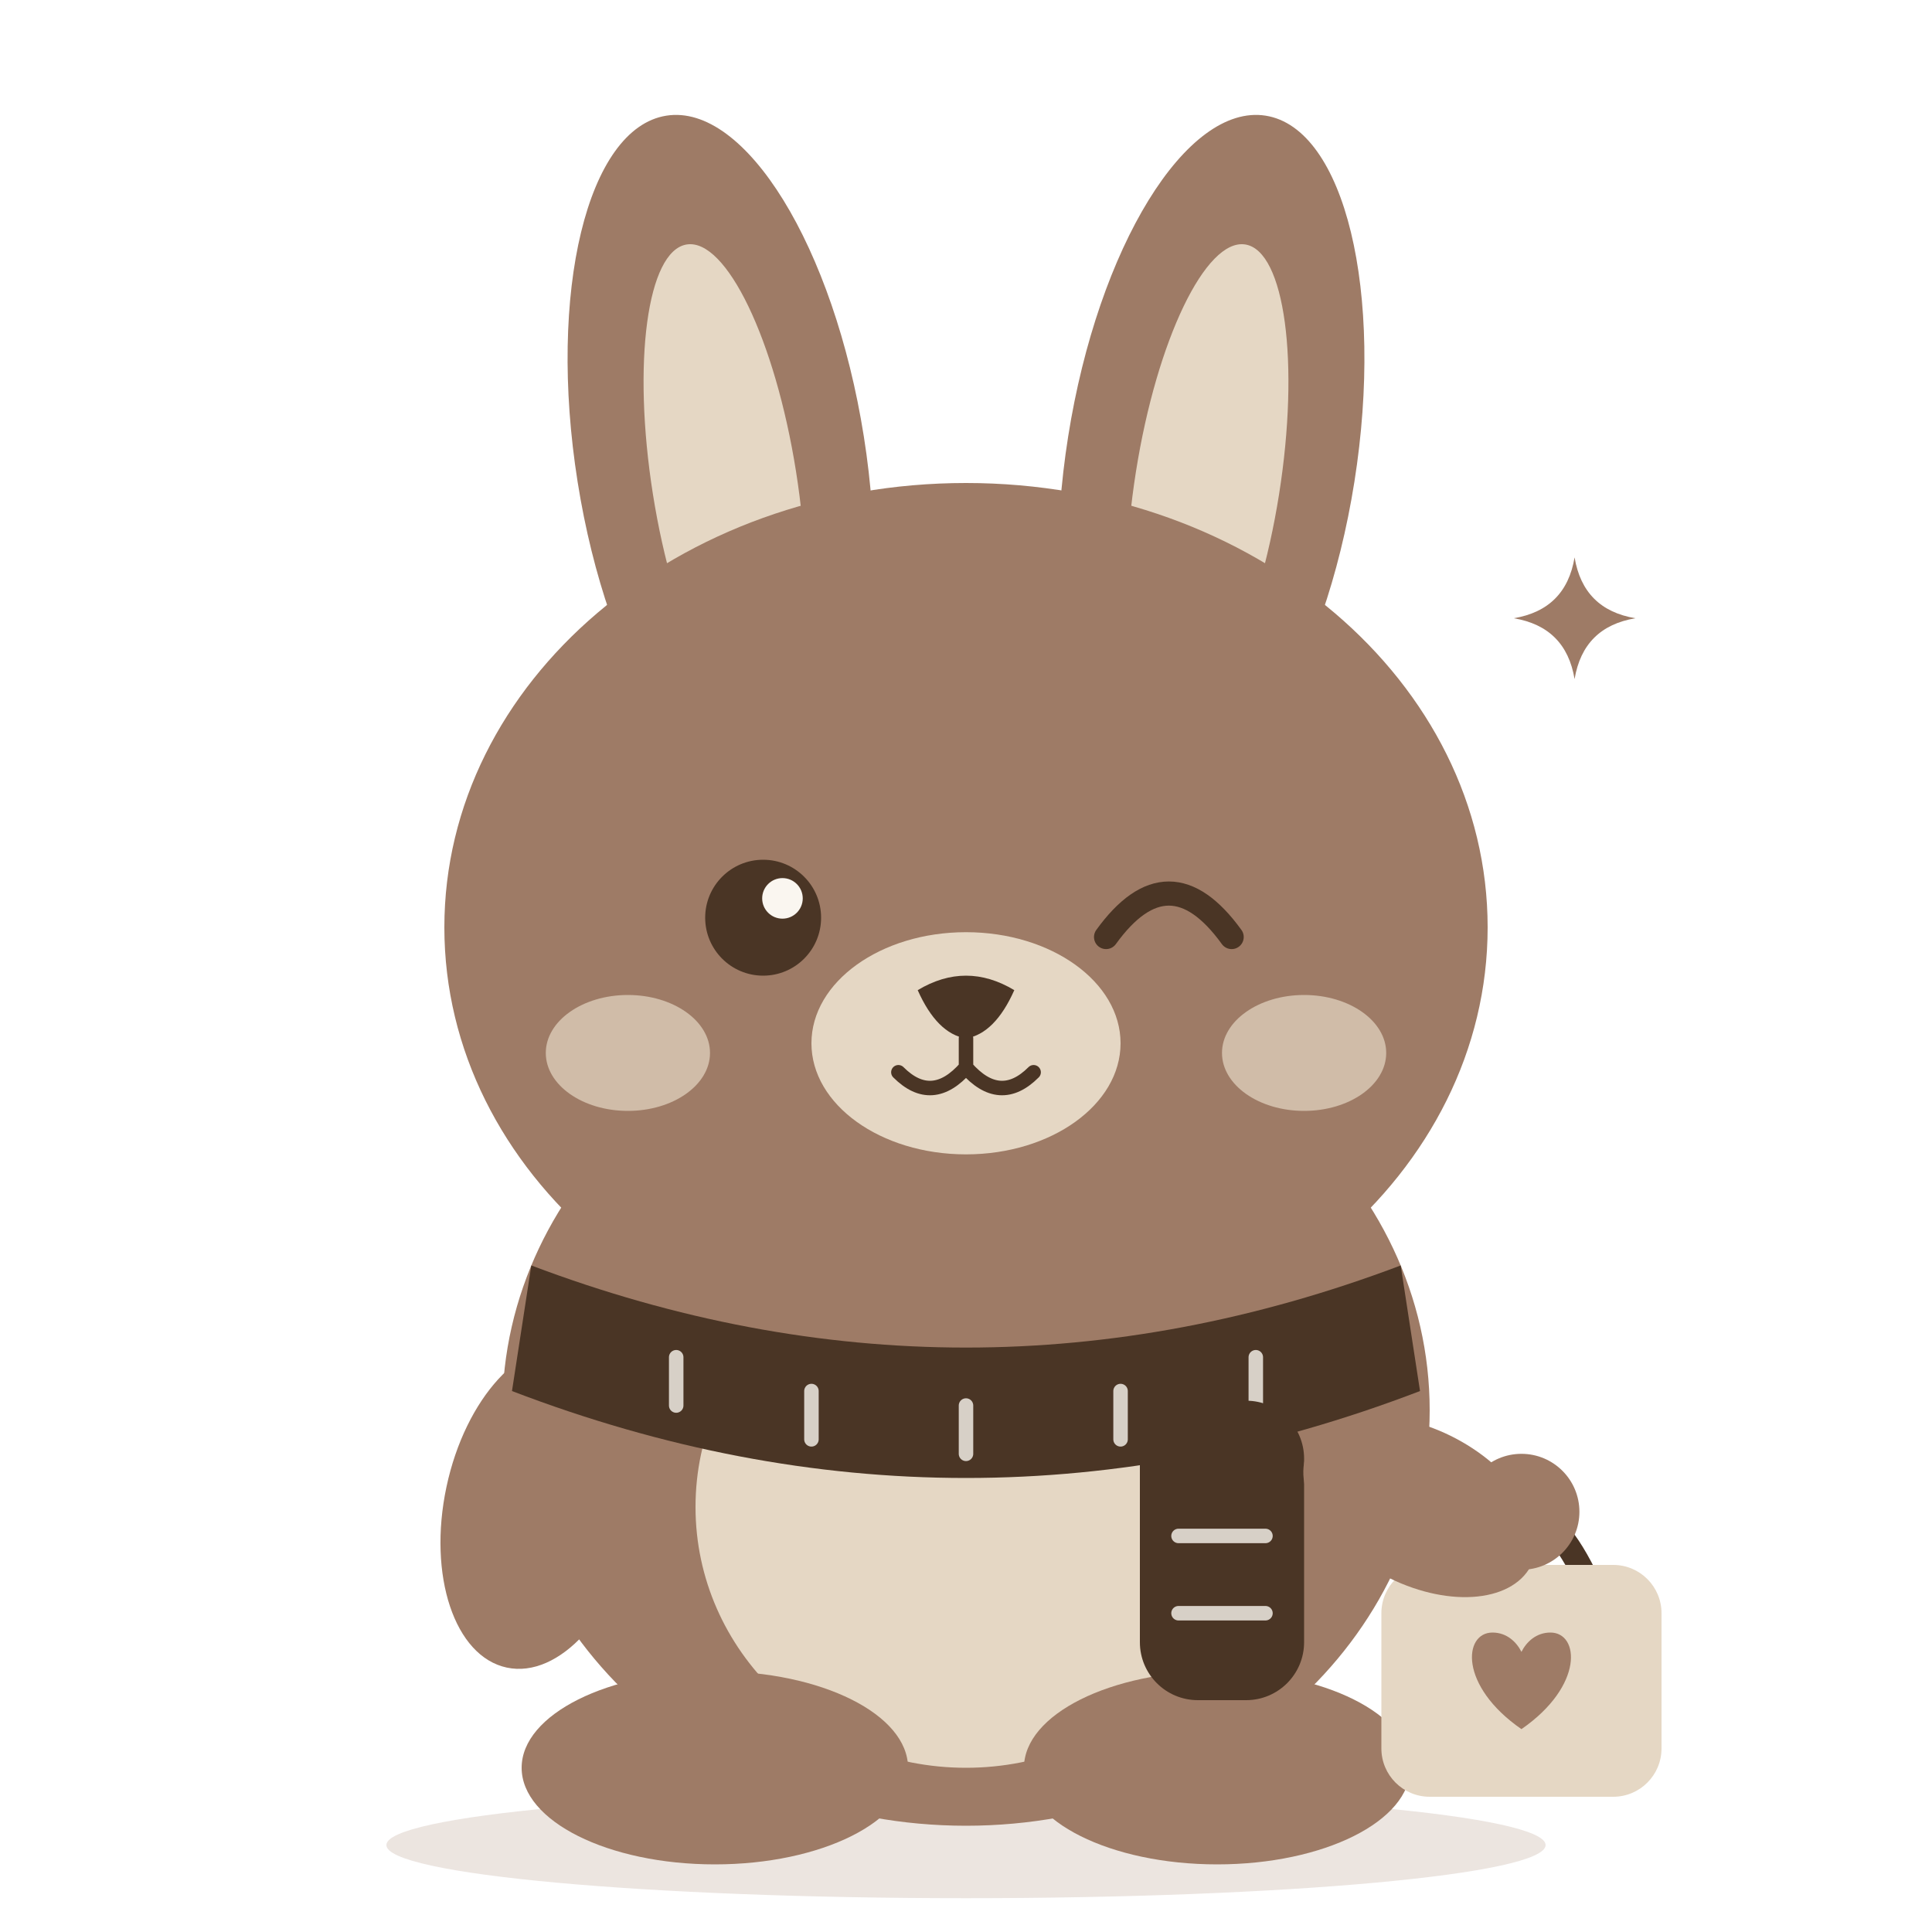
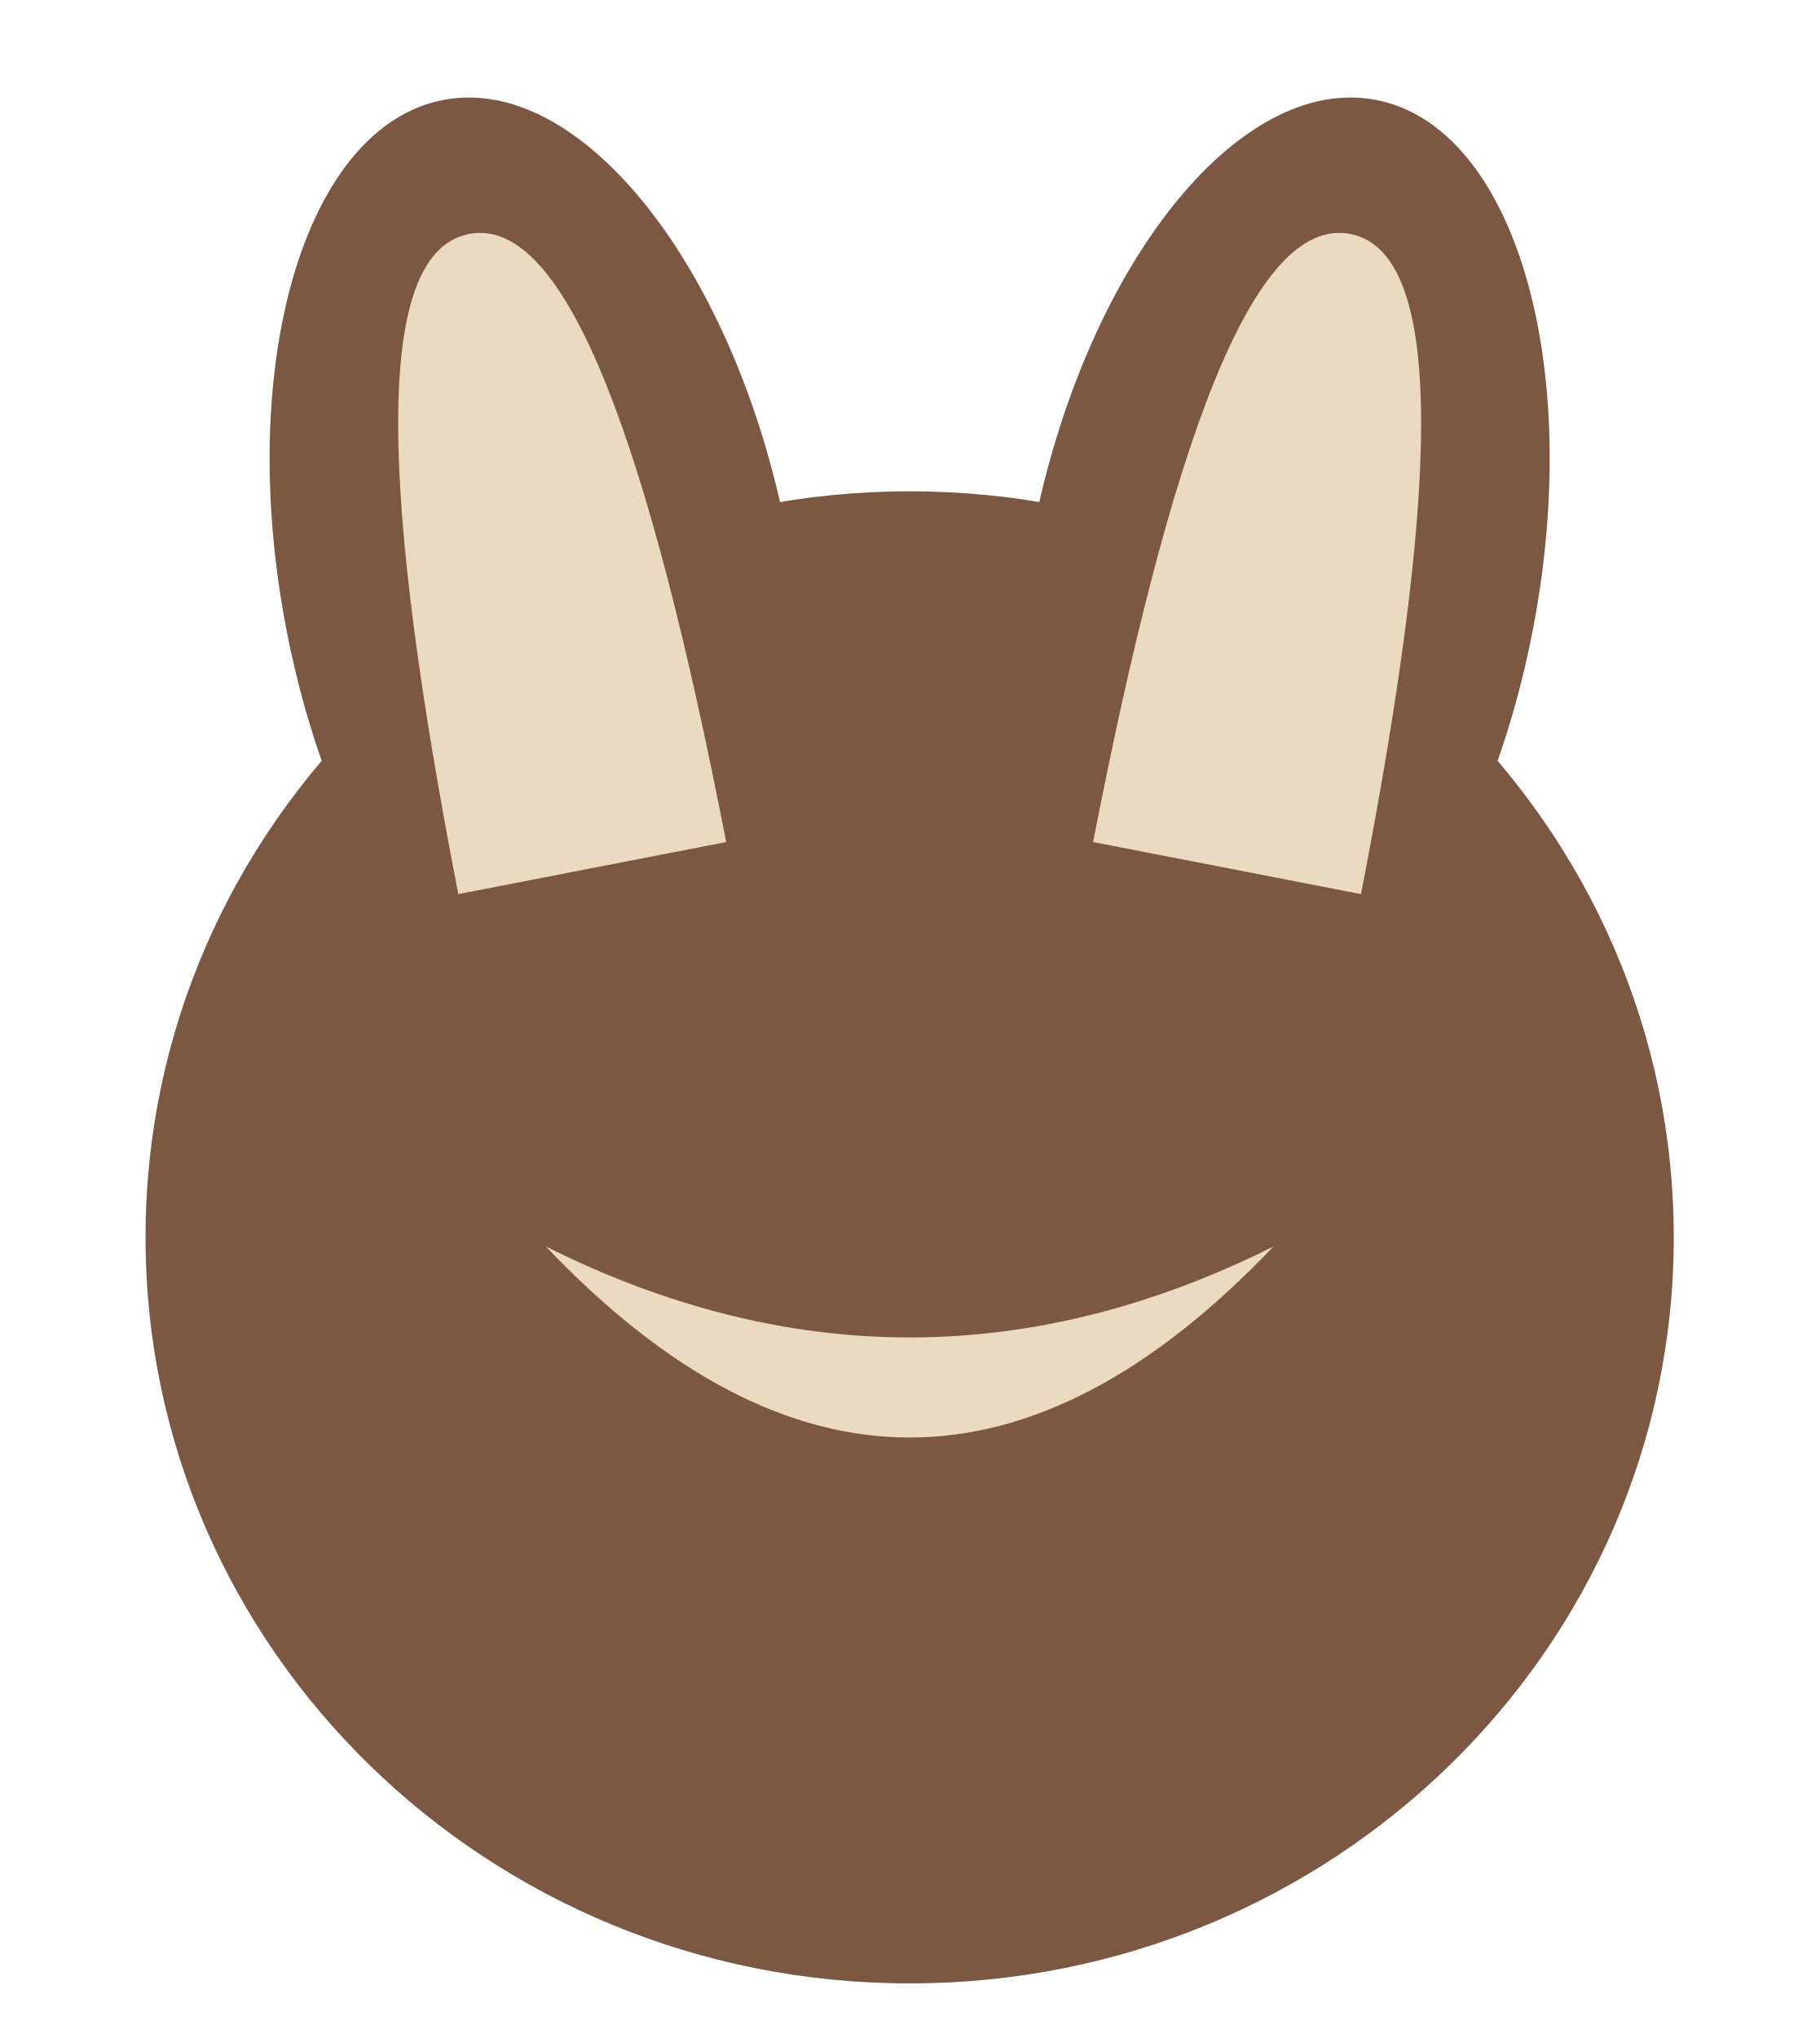
- <svg xmlns="http://www.w3.org/2000/svg" viewBox="0 0 400 400" role="img">
-   <ellipse cx="200" cy="382" rx="120" ry="11" fill="#9E7B66" opacity=".2" />
-   <ellipse cx="200" cy="292" rx="96" ry="86" fill="#9E7B66" />
-   <ellipse cx="200" cy="312" rx="56" ry="54" fill="#E5D7C4" />
-   <ellipse cx="148" cy="366" rx="40" ry="20" fill="#9E7B66" />
-   <ellipse cx="252" cy="366" rx="40" ry="20" fill="#9E7B66" />
-   <ellipse cx="112" cy="312" rx="20" ry="34" fill="#9E7B66" transform="rotate(12 112 312)" />
-   <g transform="rotate(0 200 285)">
-     <g transform="rotate(-9 150 100)">
-       <ellipse cx="150" cy="95" rx="30" ry="72" fill="#9E7B66" />
-       <ellipse cx="150" cy="100" rx="15" ry="50" fill="#E5D7C4" />
-     </g>
-     <g transform="rotate(9 250 100)">
-       <ellipse cx="250" cy="95" rx="30" ry="72" fill="#9E7B66" />
-       <ellipse cx="250" cy="100" rx="15" ry="50" fill="#E5D7C4" />
-     </g>
-     <ellipse cx="200" cy="192" rx="108" ry="92" fill="#9E7B66" />
-     <g transform="translate(0.0 0.0)">
-       <ellipse cx="130" cy="218" rx="17" ry="12" fill="#E5D7C4" opacity="0.7" />
-       <ellipse cx="270" cy="218" rx="17" ry="12" fill="#E5D7C4" opacity="0.7" />
-       <ellipse cx="200" cy="216" rx="32" ry="23" fill="#E5D7C4" />
-       <path d="M190 205Q200 199 210 205Q206 214 200 215Q194 214 190 205Z" fill="#4A3525" />
-       <path d="M200 215V221M200 221Q193 229 186 222M200 221Q207 229 214 222" fill="none" stroke="#4A3525" stroke-width="3" stroke-linecap="round" stroke-linejoin="round" />
-     </g>
-     <g transform="translate(0 0)">
-       <circle cx="158" cy="190" r="12" fill="#4A3525" />
-       <circle cx="162" cy="186" r="4.2" fill="#FAF6F0" />
-       <path d="M229 194 Q242 176 255 194" fill="none" stroke="#4A3525" stroke-width="5" stroke-linecap="round" />
-     </g>
+ <svg xmlns="http://www.w3.org/2000/svg" viewBox="0 0 200 224" role="img" aria-label="Talaka Logo">
+   <g fill="#7C5741">
+     <ellipse cx="59" cy="64" rx="28" ry="54" transform="rotate(-11 59 64)" />
+     <ellipse cx="141" cy="64" rx="28" ry="54" transform="rotate(11 141 64)" />
+     <ellipse cx="100" cy="136" rx="84" ry="82" />
  </g>
-   <path d="M110 262Q200 296 290 262L294 288Q200 324 106 288Z" fill="#4A3525" />
-   <g stroke="#FAF6F0" stroke-width="3" stroke-linecap="round" opacity=".8">
-     <path d="M140 281V291M168 288V298M200 291V301M232 288V298M260 281V291" />
+   <g fill="#EADAC2">
+     <path d="M 44 96 C 44 52, 48 25, 59 25 C 70 25, 74 52, 74 96 Z" transform="rotate(-11 59 64)" />
+     <path d="M 126 96 C 126 52, 130 25, 141 25 C 152 25, 156 52, 156 96 Z" transform="rotate(11 141 64)" />
  </g>
-   <rect x="236" y="290" width="34" height="62" rx="12" fill="#4A3525" />
-   <g stroke="#FAF6F0" stroke-width="3" stroke-linecap="round" opacity=".8">
-     <path d="M244 318H262M244 334H262" />
-   </g>
-   <path d="M302 326Q315 300 328 326" fill="none" stroke="#4A3525" stroke-width="5" stroke-linecap="round" />
-   <rect x="286" y="324" width="58" height="48" rx="10" fill="#E5D7C4" />
-   <path d="M315 358C302 349 303 338 309 338C312 338 314 340 315 342C316 340 318 338 321 338C327 338 328 349 315 358Z" fill="#9E7B66" />
-   <ellipse cx="294" cy="312" rx="16" ry="26" fill="#9E7B66" transform="rotate(-62 294 312)" />
-   <circle cx="315" cy="313" r="12" fill="#9E7B66" />
-   <path transform="translate(326 128) scale(0.9)" d="M0 -14Q2 -2 14 0Q2 2 0 14Q-2 2 -14 0Q-2 -2 0 -14Z" fill="#9E7B66" />
+   <path d="M 60 137 Q 100 157 140 137 Q 100 179 60 137 Z" fill="#EADAC2" />
</svg>
